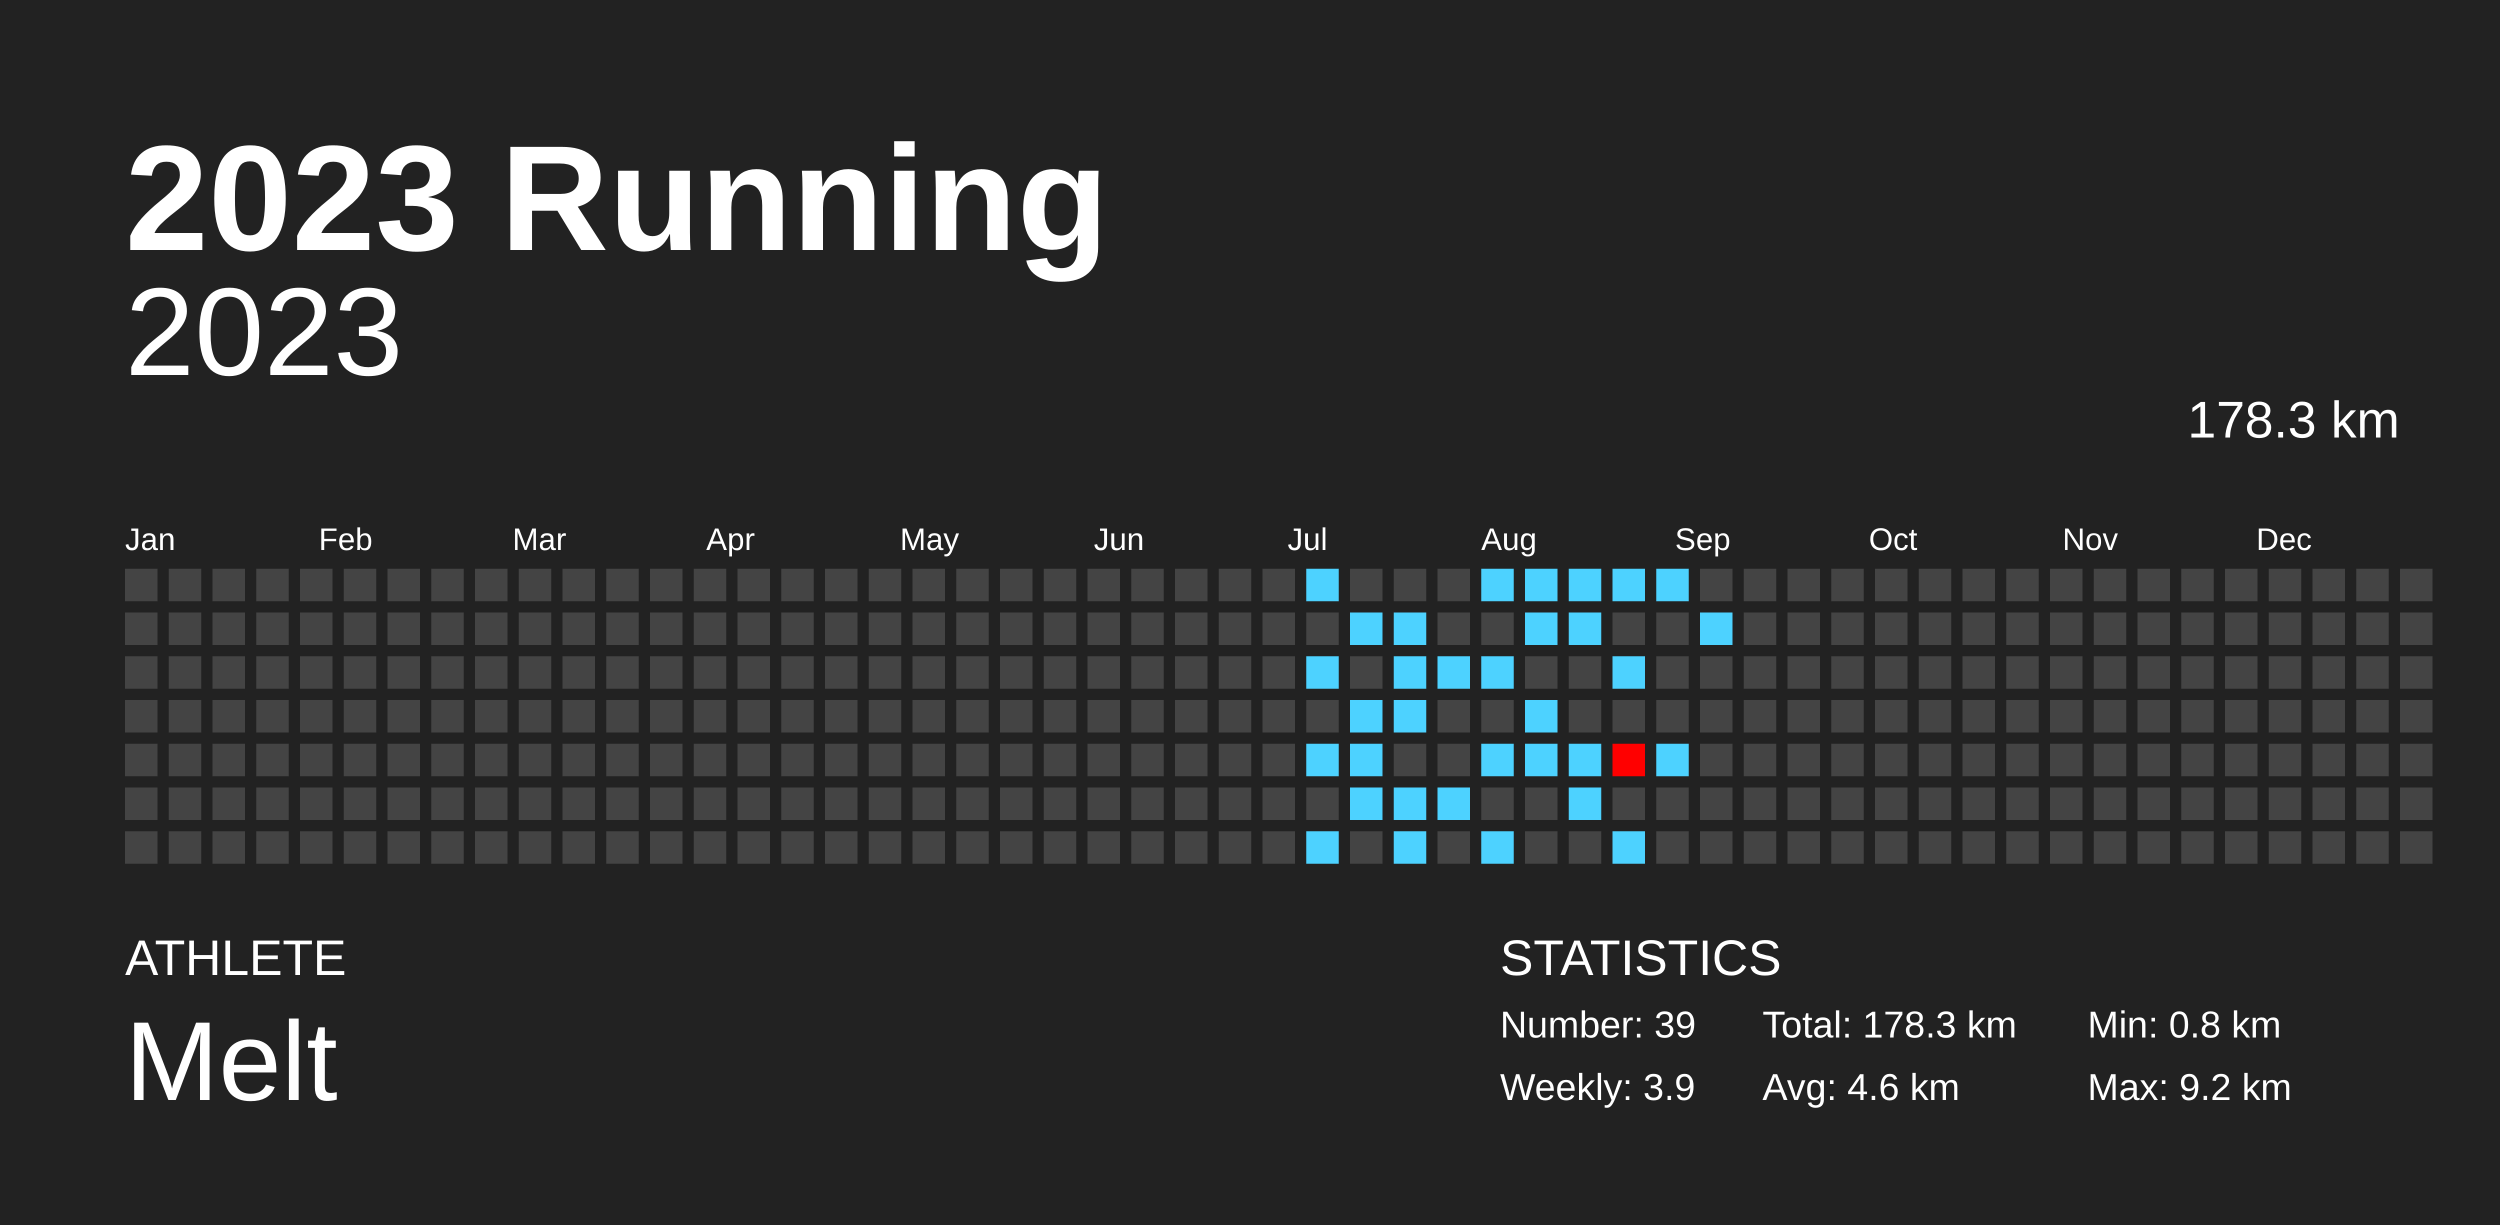
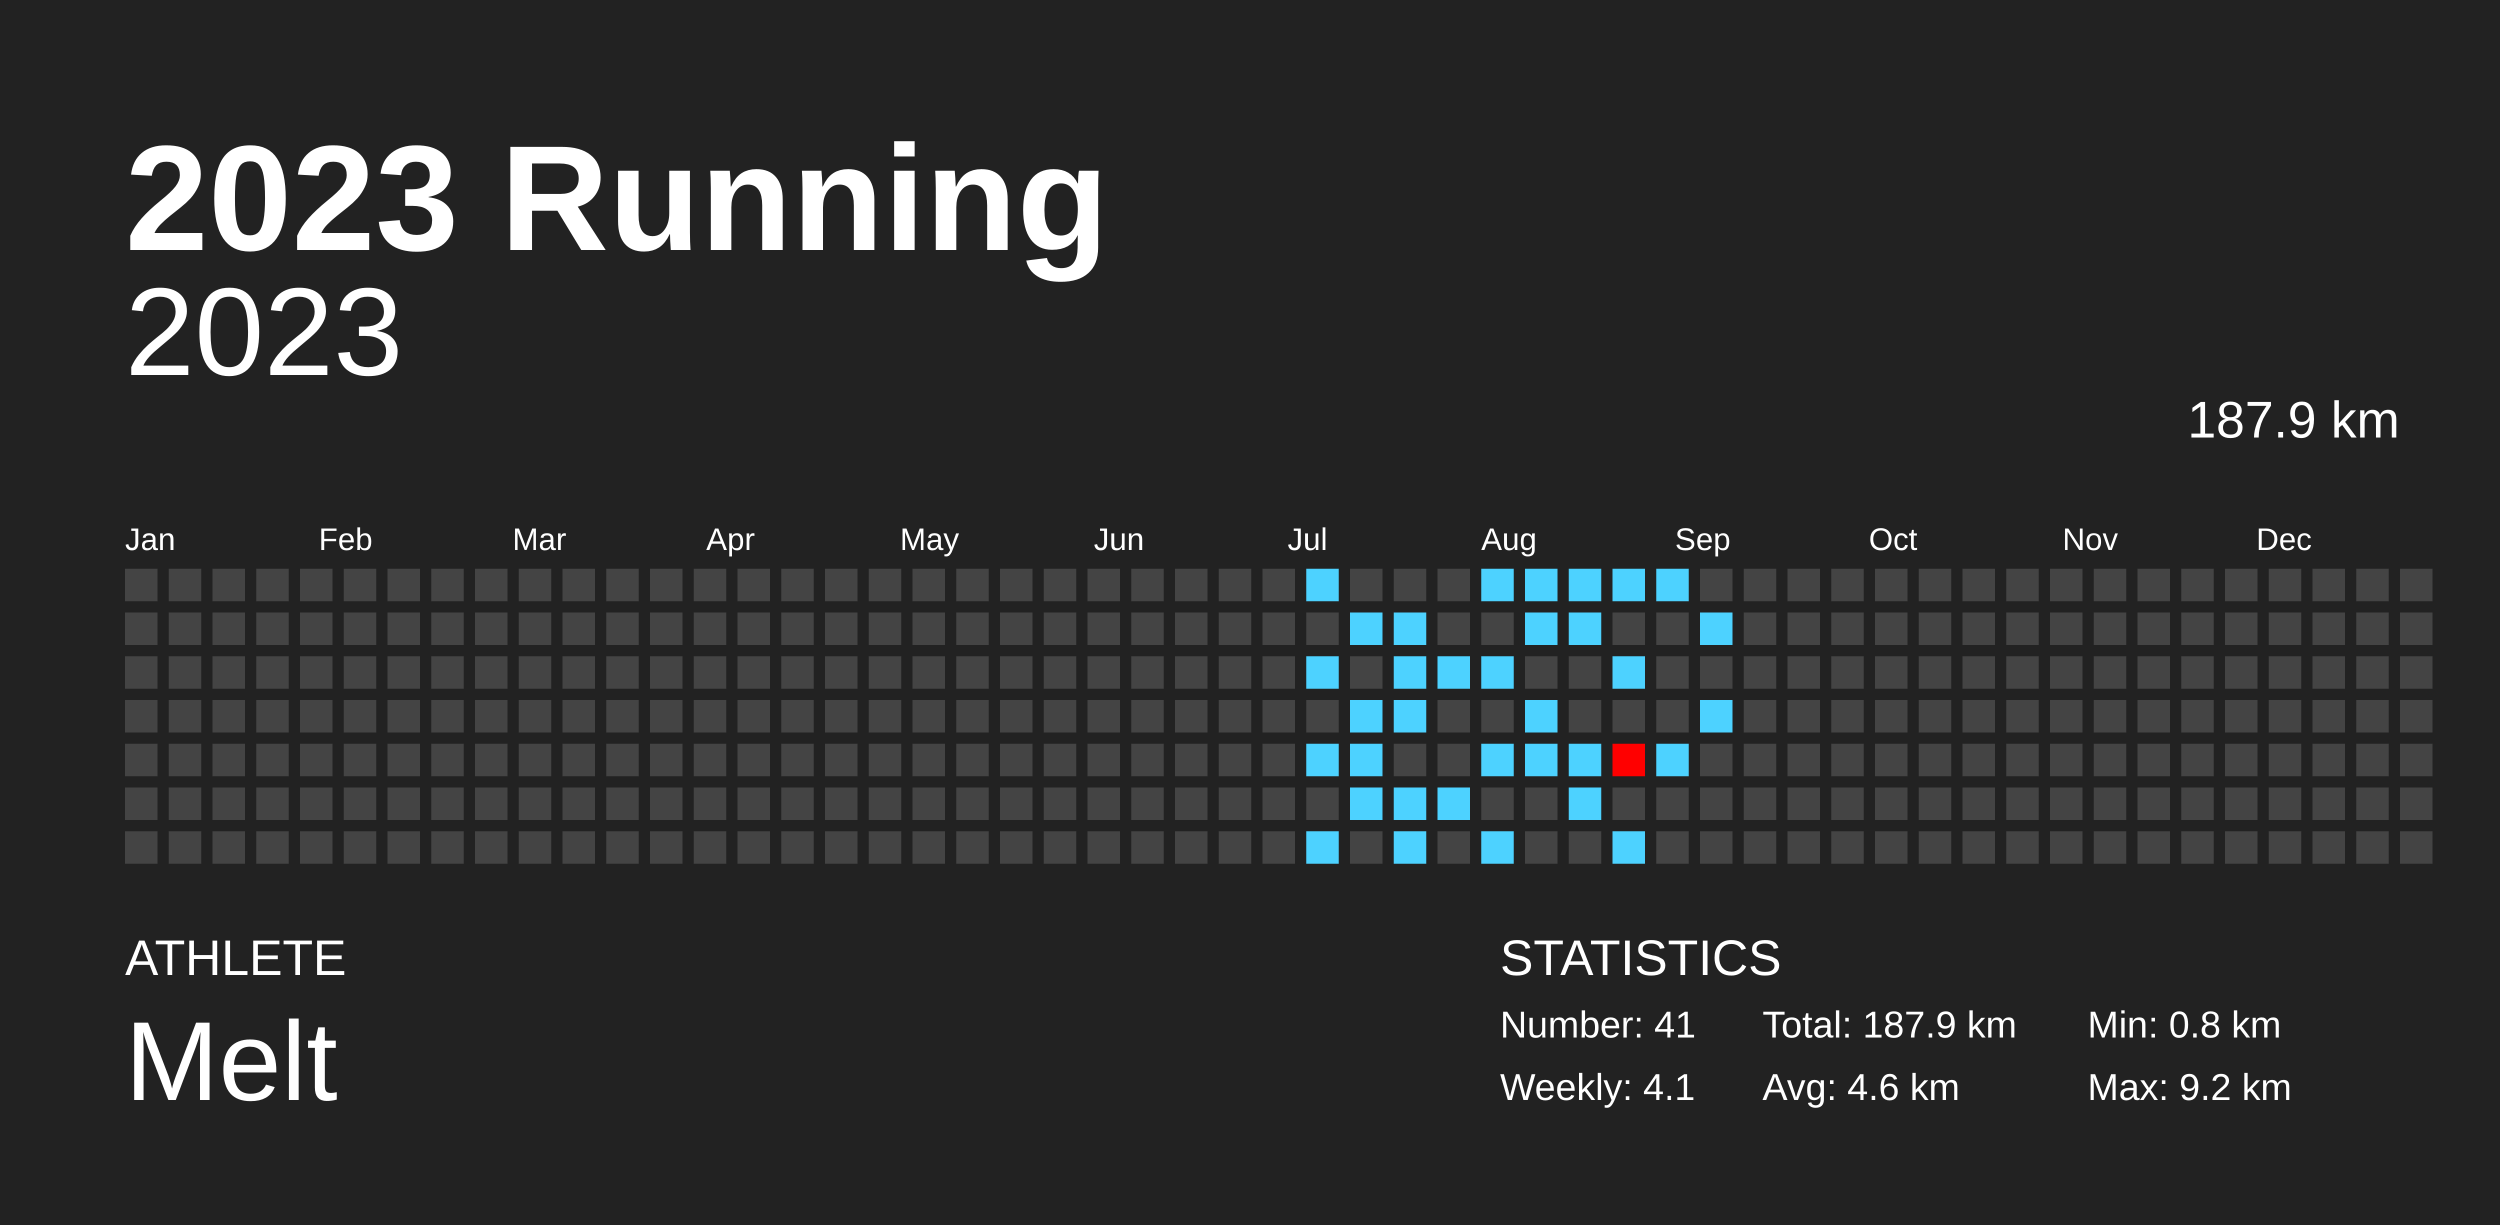
<svg xmlns="http://www.w3.org/2000/svg" baseProfile="full" height="98mm" version="1.1" viewBox="0,0,200,98" width="200mm">
  <defs />
  <rect fill="#222222" height="98" width="200" x="0" y="0" />
  <text fill="#FFFFFF" style="font-size:12px; font-family:Arial; font-weight:bold;" x="10" y="20">2023 Running</text>
  <text fill="#FFFFFF" style="font-size:4px; font-family:Arial" x="10" y="78">ATHLETE</text>
  <text fill="#FFFFFF" style="font-size:9px; font-family:Arial" x="10" y="88">Melt</text>
  <text fill="#FFFFFF" style="font-size:4px; font-family:Arial" x="120" y="78">STATISTICS</text>
-   <text fill="#FFFFFF" style="font-size:3px; font-family:Arial" x="120" y="83">Number: 39</text>
-   <text fill="#FFFFFF" style="font-size:3px; font-family:Arial" x="120" y="88">Weekly: 3.9</text>
-   <text fill="#FFFFFF" style="font-size:3px; font-family:Arial" x="141" y="83">Total: 178.3 km</text>
+   <text fill="#FFFFFF" style="font-size:3px; font-family:Arial" x="120" y="83">Number: 41</text>
+   <text fill="#FFFFFF" style="font-size:3px; font-family:Arial" x="120" y="88">Weekly: 4.1</text>
+   <text fill="#FFFFFF" style="font-size:3px; font-family:Arial" x="141" y="83">Total: 187.9 km</text>
  <text fill="#FFFFFF" style="font-size:3px; font-family:Arial" x="141" y="88">Avg: 4.6 km</text>
  <text fill="#FFFFFF" style="font-size:3px; font-family:Arial" x="167" y="83">Min: 0.8 km</text>
  <text fill="#FFFFFF" style="font-size:3px; font-family:Arial" x="167" y="88">Max: 9.2 km</text>
  <text alignment-baseline="hanging" fill="#FFFFFF" style="font-size:10.0px; font-family:Arial;" x="10" y="30">2023</text>
-   <text alignment-baseline="hanging" fill="#FFFFFF" style="font-size:4.125px; font-family:Arial;" x="175" y="35">178.3 km</text>
+   <text alignment-baseline="hanging" fill="#FFFFFF" style="font-size:4.125px; font-family:Arial;" x="175" y="35">187.9 km</text>
  <text fill="#FFFFFF" style="font-size:2.5px; font-family:Arial" x="10.0" y="44">Jan</text>
  <text fill="#FFFFFF" style="font-size:2.5px; font-family:Arial" x="25.5" y="44">Feb</text>
  <text fill="#FFFFFF" style="font-size:2.5px; font-family:Arial" x="41.0" y="44">Mar</text>
  <text fill="#FFFFFF" style="font-size:2.5px; font-family:Arial" x="56.5" y="44">Apr</text>
  <text fill="#FFFFFF" style="font-size:2.5px; font-family:Arial" x="72.0" y="44">May</text>
  <text fill="#FFFFFF" style="font-size:2.5px; font-family:Arial" x="87.5" y="44">Jun</text>
  <text fill="#FFFFFF" style="font-size:2.5px; font-family:Arial" x="103.0" y="44">Jul</text>
  <text fill="#FFFFFF" style="font-size:2.5px; font-family:Arial" x="118.5" y="44">Aug</text>
  <text fill="#FFFFFF" style="font-size:2.5px; font-family:Arial" x="134.0" y="44">Sep</text>
  <text fill="#FFFFFF" style="font-size:2.5px; font-family:Arial" x="149.5" y="44">Oct</text>
  <text fill="#FFFFFF" style="font-size:2.5px; font-family:Arial" x="165.0" y="44">Nov</text>
  <text fill="#FFFFFF" style="font-size:2.5px; font-family:Arial" x="180.5" y="44">Dec</text>
  <rect fill="#444444" height="2.6" width="2.6" x="10.0" y="45.5" />
  <rect fill="#444444" height="2.6" width="2.6" x="10.0" y="49.0" />
  <rect fill="#444444" height="2.6" width="2.6" x="10.0" y="52.5" />
  <rect fill="#444444" height="2.6" width="2.6" x="10.0" y="56.0" />
  <rect fill="#444444" height="2.6" width="2.6" x="10.0" y="59.5" />
  <rect fill="#444444" height="2.6" width="2.6" x="10.0" y="63.0" />
  <rect fill="#444444" height="2.6" width="2.6" x="10.0" y="66.5" />
  <rect fill="#444444" height="2.6" width="2.6" x="13.5" y="45.5" />
  <rect fill="#444444" height="2.6" width="2.6" x="13.5" y="49.0" />
  <rect fill="#444444" height="2.6" width="2.6" x="13.5" y="52.5" />
  <rect fill="#444444" height="2.6" width="2.6" x="13.5" y="56.0" />
  <rect fill="#444444" height="2.6" width="2.6" x="13.5" y="59.5" />
  <rect fill="#444444" height="2.6" width="2.6" x="13.5" y="63.0" />
  <rect fill="#444444" height="2.6" width="2.6" x="13.5" y="66.5" />
  <rect fill="#444444" height="2.6" width="2.6" x="17.0" y="45.5" />
  <rect fill="#444444" height="2.6" width="2.6" x="17.0" y="49.0" />
  <rect fill="#444444" height="2.6" width="2.6" x="17.0" y="52.5" />
  <rect fill="#444444" height="2.6" width="2.6" x="17.0" y="56.0" />
  <rect fill="#444444" height="2.6" width="2.6" x="17.0" y="59.5" />
  <rect fill="#444444" height="2.6" width="2.6" x="17.0" y="63.0" />
  <rect fill="#444444" height="2.6" width="2.6" x="17.0" y="66.5" />
  <rect fill="#444444" height="2.6" width="2.6" x="20.5" y="45.5" />
  <rect fill="#444444" height="2.6" width="2.6" x="20.5" y="49.0" />
  <rect fill="#444444" height="2.6" width="2.6" x="20.5" y="52.5" />
  <rect fill="#444444" height="2.6" width="2.6" x="20.5" y="56.0" />
  <rect fill="#444444" height="2.6" width="2.6" x="20.5" y="59.5" />
  <rect fill="#444444" height="2.6" width="2.6" x="20.5" y="63.0" />
  <rect fill="#444444" height="2.6" width="2.6" x="20.5" y="66.5" />
  <rect fill="#444444" height="2.6" width="2.6" x="24.0" y="45.5" />
  <rect fill="#444444" height="2.6" width="2.6" x="24.0" y="49.0" />
  <rect fill="#444444" height="2.6" width="2.6" x="24.0" y="52.5" />
  <rect fill="#444444" height="2.6" width="2.6" x="24.0" y="56.0" />
  <rect fill="#444444" height="2.6" width="2.6" x="24.0" y="59.5" />
  <rect fill="#444444" height="2.6" width="2.6" x="24.0" y="63.0" />
  <rect fill="#444444" height="2.6" width="2.6" x="24.0" y="66.5" />
  <rect fill="#444444" height="2.6" width="2.6" x="27.5" y="45.5" />
  <rect fill="#444444" height="2.6" width="2.6" x="27.5" y="49.0" />
  <rect fill="#444444" height="2.6" width="2.6" x="27.5" y="52.5" />
  <rect fill="#444444" height="2.6" width="2.6" x="27.5" y="56.0" />
  <rect fill="#444444" height="2.6" width="2.6" x="27.5" y="59.5" />
  <rect fill="#444444" height="2.6" width="2.6" x="27.5" y="63.0" />
  <rect fill="#444444" height="2.6" width="2.6" x="27.5" y="66.5" />
  <rect fill="#444444" height="2.6" width="2.6" x="31.0" y="45.5" />
  <rect fill="#444444" height="2.6" width="2.6" x="31.0" y="49.0" />
  <rect fill="#444444" height="2.6" width="2.6" x="31.0" y="52.5" />
  <rect fill="#444444" height="2.6" width="2.6" x="31.0" y="56.0" />
  <rect fill="#444444" height="2.6" width="2.6" x="31.0" y="59.5" />
  <rect fill="#444444" height="2.6" width="2.6" x="31.0" y="63.0" />
  <rect fill="#444444" height="2.6" width="2.6" x="31.0" y="66.5" />
  <rect fill="#444444" height="2.6" width="2.6" x="34.5" y="45.5" />
  <rect fill="#444444" height="2.6" width="2.6" x="34.5" y="49.0" />
  <rect fill="#444444" height="2.6" width="2.6" x="34.5" y="52.5" />
  <rect fill="#444444" height="2.6" width="2.6" x="34.5" y="56.0" />
  <rect fill="#444444" height="2.6" width="2.6" x="34.5" y="59.5" />
  <rect fill="#444444" height="2.6" width="2.6" x="34.5" y="63.0" />
  <rect fill="#444444" height="2.6" width="2.6" x="34.5" y="66.5" />
  <rect fill="#444444" height="2.6" width="2.6" x="38.0" y="45.5" />
  <rect fill="#444444" height="2.6" width="2.6" x="38.0" y="49.0" />
  <rect fill="#444444" height="2.6" width="2.6" x="38.0" y="52.5" />
  <rect fill="#444444" height="2.6" width="2.6" x="38.0" y="56.0" />
  <rect fill="#444444" height="2.6" width="2.6" x="38.0" y="59.5" />
  <rect fill="#444444" height="2.6" width="2.6" x="38.0" y="63.0" />
  <rect fill="#444444" height="2.6" width="2.6" x="38.0" y="66.5" />
  <rect fill="#444444" height="2.6" width="2.6" x="41.5" y="45.5" />
  <rect fill="#444444" height="2.6" width="2.6" x="41.5" y="49.0" />
  <rect fill="#444444" height="2.6" width="2.6" x="41.5" y="52.5" />
  <rect fill="#444444" height="2.6" width="2.6" x="41.5" y="56.0" />
  <rect fill="#444444" height="2.6" width="2.6" x="41.5" y="59.5" />
  <rect fill="#444444" height="2.6" width="2.6" x="41.5" y="63.0" />
  <rect fill="#444444" height="2.6" width="2.6" x="41.5" y="66.5" />
  <rect fill="#444444" height="2.6" width="2.6" x="45.0" y="45.5" />
  <rect fill="#444444" height="2.6" width="2.6" x="45.0" y="49.0" />
  <rect fill="#444444" height="2.6" width="2.6" x="45.0" y="52.5" />
  <rect fill="#444444" height="2.6" width="2.6" x="45.0" y="56.0" />
  <rect fill="#444444" height="2.6" width="2.6" x="45.0" y="59.5" />
  <rect fill="#444444" height="2.6" width="2.6" x="45.0" y="63.0" />
  <rect fill="#444444" height="2.6" width="2.6" x="45.0" y="66.5" />
  <rect fill="#444444" height="2.6" width="2.6" x="48.5" y="45.5" />
  <rect fill="#444444" height="2.6" width="2.6" x="48.5" y="49.0" />
  <rect fill="#444444" height="2.6" width="2.6" x="48.5" y="52.5" />
  <rect fill="#444444" height="2.6" width="2.6" x="48.5" y="56.0" />
  <rect fill="#444444" height="2.6" width="2.6" x="48.5" y="59.5" />
  <rect fill="#444444" height="2.6" width="2.6" x="48.5" y="63.0" />
  <rect fill="#444444" height="2.6" width="2.6" x="48.5" y="66.5" />
  <rect fill="#444444" height="2.6" width="2.6" x="52.0" y="45.5" />
  <rect fill="#444444" height="2.6" width="2.6" x="52.0" y="49.0" />
  <rect fill="#444444" height="2.6" width="2.6" x="52.0" y="52.5" />
  <rect fill="#444444" height="2.6" width="2.6" x="52.0" y="56.0" />
  <rect fill="#444444" height="2.6" width="2.6" x="52.0" y="59.5" />
  <rect fill="#444444" height="2.6" width="2.6" x="52.0" y="63.0" />
  <rect fill="#444444" height="2.6" width="2.6" x="52.0" y="66.5" />
  <rect fill="#444444" height="2.6" width="2.6" x="55.5" y="45.5" />
  <rect fill="#444444" height="2.6" width="2.6" x="55.5" y="49.0" />
  <rect fill="#444444" height="2.6" width="2.6" x="55.5" y="52.5" />
  <rect fill="#444444" height="2.6" width="2.6" x="55.5" y="56.0" />
  <rect fill="#444444" height="2.6" width="2.6" x="55.5" y="59.5" />
  <rect fill="#444444" height="2.6" width="2.6" x="55.5" y="63.0" />
  <rect fill="#444444" height="2.6" width="2.6" x="55.5" y="66.5" />
  <rect fill="#444444" height="2.6" width="2.6" x="59.0" y="45.5" />
  <rect fill="#444444" height="2.6" width="2.6" x="59.0" y="49.0" />
  <rect fill="#444444" height="2.6" width="2.6" x="59.0" y="52.5" />
  <rect fill="#444444" height="2.6" width="2.6" x="59.0" y="56.0" />
  <rect fill="#444444" height="2.6" width="2.6" x="59.0" y="59.5" />
  <rect fill="#444444" height="2.6" width="2.6" x="59.0" y="63.0" />
  <rect fill="#444444" height="2.6" width="2.6" x="59.0" y="66.5" />
  <rect fill="#444444" height="2.6" width="2.6" x="62.5" y="45.5" />
  <rect fill="#444444" height="2.6" width="2.6" x="62.5" y="49.0" />
  <rect fill="#444444" height="2.6" width="2.6" x="62.5" y="52.5" />
  <rect fill="#444444" height="2.6" width="2.6" x="62.5" y="56.0" />
  <rect fill="#444444" height="2.6" width="2.6" x="62.5" y="59.5" />
  <rect fill="#444444" height="2.6" width="2.6" x="62.5" y="63.0" />
  <rect fill="#444444" height="2.6" width="2.6" x="62.5" y="66.5" />
  <rect fill="#444444" height="2.6" width="2.6" x="66.0" y="45.5" />
  <rect fill="#444444" height="2.6" width="2.6" x="66.0" y="49.0" />
  <rect fill="#444444" height="2.6" width="2.6" x="66.0" y="52.5" />
  <rect fill="#444444" height="2.6" width="2.6" x="66.0" y="56.0" />
  <rect fill="#444444" height="2.6" width="2.6" x="66.0" y="59.5" />
  <rect fill="#444444" height="2.6" width="2.6" x="66.0" y="63.0" />
  <rect fill="#444444" height="2.6" width="2.6" x="66.0" y="66.5" />
  <rect fill="#444444" height="2.6" width="2.6" x="69.5" y="45.5" />
  <rect fill="#444444" height="2.6" width="2.6" x="69.5" y="49.0" />
  <rect fill="#444444" height="2.6" width="2.6" x="69.5" y="52.5" />
  <rect fill="#444444" height="2.6" width="2.6" x="69.5" y="56.0" />
  <rect fill="#444444" height="2.6" width="2.6" x="69.5" y="59.5" />
  <rect fill="#444444" height="2.6" width="2.6" x="69.5" y="63.0" />
  <rect fill="#444444" height="2.6" width="2.6" x="69.5" y="66.5" />
  <rect fill="#444444" height="2.6" width="2.6" x="73.0" y="45.5" />
  <rect fill="#444444" height="2.6" width="2.6" x="73.0" y="49.0" />
  <rect fill="#444444" height="2.6" width="2.6" x="73.0" y="52.5" />
  <rect fill="#444444" height="2.6" width="2.6" x="73.0" y="56.0" />
  <rect fill="#444444" height="2.6" width="2.6" x="73.0" y="59.5" />
  <rect fill="#444444" height="2.6" width="2.6" x="73.0" y="63.0" />
  <rect fill="#444444" height="2.6" width="2.6" x="73.0" y="66.5" />
  <rect fill="#444444" height="2.6" width="2.6" x="76.5" y="45.5" />
  <rect fill="#444444" height="2.6" width="2.6" x="76.5" y="49.0" />
  <rect fill="#444444" height="2.6" width="2.6" x="76.5" y="52.5" />
  <rect fill="#444444" height="2.6" width="2.6" x="76.5" y="56.0" />
  <rect fill="#444444" height="2.6" width="2.6" x="76.5" y="59.5" />
  <rect fill="#444444" height="2.6" width="2.6" x="76.5" y="63.0" />
  <rect fill="#444444" height="2.6" width="2.6" x="76.5" y="66.5" />
  <rect fill="#444444" height="2.6" width="2.6" x="80.0" y="45.5" />
  <rect fill="#444444" height="2.6" width="2.6" x="80.0" y="49.0" />
  <rect fill="#444444" height="2.6" width="2.6" x="80.0" y="52.5" />
  <rect fill="#444444" height="2.6" width="2.6" x="80.0" y="56.0" />
  <rect fill="#444444" height="2.6" width="2.6" x="80.0" y="59.5" />
  <rect fill="#444444" height="2.6" width="2.6" x="80.0" y="63.0" />
  <rect fill="#444444" height="2.6" width="2.6" x="80.0" y="66.5" />
  <rect fill="#444444" height="2.6" width="2.6" x="83.5" y="45.5" />
  <rect fill="#444444" height="2.6" width="2.6" x="83.5" y="49.0" />
  <rect fill="#444444" height="2.6" width="2.6" x="83.5" y="52.5" />
  <rect fill="#444444" height="2.6" width="2.6" x="83.5" y="56.0" />
  <rect fill="#444444" height="2.6" width="2.6" x="83.5" y="59.5" />
  <rect fill="#444444" height="2.6" width="2.6" x="83.5" y="63.0" />
  <rect fill="#444444" height="2.6" width="2.6" x="83.5" y="66.5" />
  <rect fill="#444444" height="2.6" width="2.6" x="87.0" y="45.5" />
  <rect fill="#444444" height="2.6" width="2.6" x="87.0" y="49.0" />
  <rect fill="#444444" height="2.6" width="2.6" x="87.0" y="52.5" />
  <rect fill="#444444" height="2.6" width="2.6" x="87.0" y="56.0" />
  <rect fill="#444444" height="2.6" width="2.6" x="87.0" y="59.5" />
  <rect fill="#444444" height="2.6" width="2.6" x="87.0" y="63.0" />
  <rect fill="#444444" height="2.6" width="2.6" x="87.0" y="66.5" />
  <rect fill="#444444" height="2.6" width="2.6" x="90.5" y="45.5" />
  <rect fill="#444444" height="2.6" width="2.6" x="90.5" y="49.0" />
  <rect fill="#444444" height="2.6" width="2.6" x="90.5" y="52.5" />
  <rect fill="#444444" height="2.6" width="2.6" x="90.5" y="56.0" />
  <rect fill="#444444" height="2.6" width="2.6" x="90.5" y="59.5" />
  <rect fill="#444444" height="2.6" width="2.6" x="90.5" y="63.0" />
  <rect fill="#444444" height="2.6" width="2.6" x="90.5" y="66.5" />
  <rect fill="#444444" height="2.6" width="2.6" x="94.0" y="45.5" />
  <rect fill="#444444" height="2.6" width="2.6" x="94.0" y="49.0" />
  <rect fill="#444444" height="2.6" width="2.6" x="94.0" y="52.5" />
  <rect fill="#444444" height="2.6" width="2.6" x="94.0" y="56.0" />
  <rect fill="#444444" height="2.6" width="2.6" x="94.0" y="59.5" />
  <rect fill="#444444" height="2.6" width="2.6" x="94.0" y="63.0" />
  <rect fill="#444444" height="2.6" width="2.6" x="94.0" y="66.5" />
  <rect fill="#444444" height="2.6" width="2.6" x="97.5" y="45.5" />
  <rect fill="#444444" height="2.6" width="2.6" x="97.5" y="49.0" />
  <rect fill="#444444" height="2.6" width="2.6" x="97.5" y="52.5" />
  <rect fill="#444444" height="2.6" width="2.6" x="97.5" y="56.0" />
  <rect fill="#444444" height="2.6" width="2.6" x="97.5" y="59.5" />
  <rect fill="#444444" height="2.6" width="2.6" x="97.5" y="63.0" />
  <rect fill="#444444" height="2.6" width="2.6" x="97.5" y="66.5" />
  <rect fill="#444444" height="2.6" width="2.6" x="101.0" y="45.5" />
  <rect fill="#444444" height="2.6" width="2.6" x="101.0" y="49.0" />
  <rect fill="#444444" height="2.6" width="2.6" x="101.0" y="52.5" />
  <rect fill="#444444" height="2.6" width="2.6" x="101.0" y="56.0" />
  <rect fill="#444444" height="2.6" width="2.6" x="101.0" y="59.5" />
  <rect fill="#444444" height="2.6" width="2.6" x="101.0" y="63.0" />
  <rect fill="#444444" height="2.6" width="2.6" x="101.0" y="66.5" />
  <rect fill="#4dd2ff" height="2.6" width="2.6" x="104.5" y="45.5" />
  <rect fill="#444444" height="2.6" width="2.6" x="104.5" y="49.0" />
  <rect fill="#4dd2ff" height="2.6" width="2.6" x="104.5" y="52.5" />
  <rect fill="#444444" height="2.6" width="2.6" x="104.5" y="56.0" />
  <rect fill="#4dd2ff" height="2.6" width="2.6" x="104.5" y="59.5" />
  <rect fill="#444444" height="2.6" width="2.6" x="104.5" y="63.0" />
  <rect fill="#4dd2ff" height="2.6" width="2.6" x="104.5" y="66.5" />
  <rect fill="#444444" height="2.6" width="2.6" x="108.0" y="45.5" />
  <rect fill="#4dd2ff" height="2.6" width="2.6" x="108.0" y="49.0" />
  <rect fill="#444444" height="2.6" width="2.6" x="108.0" y="52.5" />
  <rect fill="#4dd2ff" height="2.6" width="2.6" x="108.0" y="56.0" />
  <rect fill="#4dd2ff" height="2.6" width="2.6" x="108.0" y="59.5" />
  <rect fill="#4dd2ff" height="2.6" width="2.6" x="108.0" y="63.0" />
  <rect fill="#444444" height="2.6" width="2.6" x="108.0" y="66.5" />
  <rect fill="#444444" height="2.6" width="2.6" x="111.5" y="45.5" />
  <rect fill="#4dd2ff" height="2.6" width="2.6" x="111.5" y="49.0" />
  <rect fill="#4dd2ff" height="2.6" width="2.6" x="111.5" y="52.5" />
  <rect fill="#4dd2ff" height="2.6" width="2.6" x="111.5" y="56.0" />
  <rect fill="#444444" height="2.6" width="2.6" x="111.5" y="59.5" />
  <rect fill="#4dd2ff" height="2.6" width="2.6" x="111.5" y="63.0" />
  <rect fill="#4dd2ff" height="2.6" width="2.6" x="111.5" y="66.5" />
  <rect fill="#444444" height="2.6" width="2.6" x="115.0" y="45.5" />
  <rect fill="#444444" height="2.6" width="2.6" x="115.0" y="49.0" />
  <rect fill="#4dd2ff" height="2.6" width="2.6" x="115.0" y="52.5" />
  <rect fill="#444444" height="2.6" width="2.6" x="115.0" y="56.0" />
  <rect fill="#444444" height="2.6" width="2.6" x="115.0" y="59.5" />
  <rect fill="#4dd2ff" height="2.6" width="2.6" x="115.0" y="63.0" />
  <rect fill="#444444" height="2.6" width="2.6" x="115.0" y="66.5" />
  <rect fill="#4dd2ff" height="2.6" width="2.6" x="118.5" y="45.5" />
  <rect fill="#444444" height="2.6" width="2.6" x="118.5" y="49.0" />
  <rect fill="#4dd2ff" height="2.6" width="2.6" x="118.5" y="52.5" />
  <rect fill="#444444" height="2.6" width="2.6" x="118.5" y="56.0" />
  <rect fill="#4dd2ff" height="2.6" width="2.6" x="118.5" y="59.5" />
  <rect fill="#444444" height="2.6" width="2.6" x="118.5" y="63.0" />
  <rect fill="#4dd2ff" height="2.6" width="2.6" x="118.5" y="66.5" />
  <rect fill="#4dd2ff" height="2.6" width="2.6" x="122.0" y="45.5" />
  <rect fill="#4dd2ff" height="2.6" width="2.6" x="122.0" y="49.0" />
  <rect fill="#444444" height="2.6" width="2.6" x="122.0" y="52.5" />
  <rect fill="#4dd2ff" height="2.6" width="2.6" x="122.0" y="56.0" />
  <rect fill="#4dd2ff" height="2.6" width="2.6" x="122.0" y="59.5" />
  <rect fill="#444444" height="2.6" width="2.6" x="122.0" y="63.0" />
  <rect fill="#444444" height="2.6" width="2.6" x="122.0" y="66.5" />
  <rect fill="#4dd2ff" height="2.6" width="2.6" x="125.5" y="45.5" />
  <rect fill="#4dd2ff" height="2.6" width="2.6" x="125.5" y="49.0" />
  <rect fill="#444444" height="2.6" width="2.6" x="125.5" y="52.5" />
  <rect fill="#444444" height="2.6" width="2.6" x="125.5" y="56.0" />
  <rect fill="#4dd2ff" height="2.6" width="2.6" x="125.5" y="59.5" />
  <rect fill="#4dd2ff" height="2.6" width="2.6" x="125.5" y="63.0" />
  <rect fill="#444444" height="2.6" width="2.6" x="125.5" y="66.5" />
  <rect fill="#4dd2ff" height="2.6" width="2.6" x="129.0" y="45.5" />
  <rect fill="#444444" height="2.6" width="2.6" x="129.0" y="49.0" />
  <rect fill="#4dd2ff" height="2.6" width="2.6" x="129.0" y="52.5" />
  <rect fill="#444444" height="2.6" width="2.6" x="129.0" y="56.0" />
  <rect fill="#ff0000" height="2.6" width="2.6" x="129.0" y="59.5" />
  <rect fill="#444444" height="2.6" width="2.6" x="129.0" y="63.0" />
  <rect fill="#4dd2ff" height="2.6" width="2.6" x="129.0" y="66.5" />
  <rect fill="#4dd2ff" height="2.6" width="2.6" x="132.5" y="45.5" />
  <rect fill="#444444" height="2.6" width="2.6" x="132.5" y="49.0" />
  <rect fill="#444444" height="2.6" width="2.6" x="132.5" y="52.5" />
  <rect fill="#444444" height="2.6" width="2.6" x="132.5" y="56.0" />
  <rect fill="#4dd2ff" height="2.6" width="2.6" x="132.5" y="59.5" />
  <rect fill="#444444" height="2.6" width="2.6" x="132.5" y="63.0" />
  <rect fill="#444444" height="2.6" width="2.6" x="132.5" y="66.5" />
  <rect fill="#444444" height="2.6" width="2.6" x="136.0" y="45.5" />
  <rect fill="#4dd2ff" height="2.6" width="2.6" x="136.0" y="49.0" />
  <rect fill="#444444" height="2.6" width="2.6" x="136.0" y="52.5" />
-   <rect fill="#444444" height="2.6" width="2.6" x="136.0" y="56.0" />
+   <rect fill="#4dd2ff" height="2.6" width="2.6" x="136.0" y="56.0" />
  <rect fill="#444444" height="2.6" width="2.6" x="136.0" y="59.5" />
  <rect fill="#444444" height="2.6" width="2.6" x="136.0" y="63.0" />
  <rect fill="#444444" height="2.6" width="2.6" x="136.0" y="66.5" />
  <rect fill="#444444" height="2.6" width="2.6" x="139.5" y="45.5" />
  <rect fill="#444444" height="2.6" width="2.6" x="139.5" y="49.0" />
  <rect fill="#444444" height="2.6" width="2.6" x="139.5" y="52.5" />
  <rect fill="#444444" height="2.6" width="2.6" x="139.5" y="56.0" />
  <rect fill="#444444" height="2.6" width="2.6" x="139.5" y="59.5" />
  <rect fill="#444444" height="2.6" width="2.6" x="139.5" y="63.0" />
  <rect fill="#444444" height="2.6" width="2.6" x="139.5" y="66.5" />
  <rect fill="#444444" height="2.6" width="2.6" x="143.0" y="45.5" />
  <rect fill="#444444" height="2.6" width="2.6" x="143.0" y="49.0" />
  <rect fill="#444444" height="2.6" width="2.6" x="143.0" y="52.5" />
  <rect fill="#444444" height="2.6" width="2.6" x="143.0" y="56.0" />
  <rect fill="#444444" height="2.6" width="2.6" x="143.0" y="59.5" />
  <rect fill="#444444" height="2.6" width="2.6" x="143.0" y="63.0" />
  <rect fill="#444444" height="2.6" width="2.6" x="143.0" y="66.5" />
  <rect fill="#444444" height="2.6" width="2.6" x="146.5" y="45.5" />
  <rect fill="#444444" height="2.6" width="2.6" x="146.5" y="49.0" />
  <rect fill="#444444" height="2.6" width="2.6" x="146.5" y="52.5" />
  <rect fill="#444444" height="2.6" width="2.6" x="146.5" y="56.0" />
  <rect fill="#444444" height="2.6" width="2.6" x="146.5" y="59.5" />
  <rect fill="#444444" height="2.6" width="2.6" x="146.5" y="63.0" />
  <rect fill="#444444" height="2.6" width="2.6" x="146.5" y="66.5" />
  <rect fill="#444444" height="2.6" width="2.6" x="150.0" y="45.5" />
  <rect fill="#444444" height="2.6" width="2.6" x="150.0" y="49.0" />
  <rect fill="#444444" height="2.6" width="2.6" x="150.0" y="52.5" />
  <rect fill="#444444" height="2.6" width="2.6" x="150.0" y="56.0" />
  <rect fill="#444444" height="2.6" width="2.6" x="150.0" y="59.5" />
  <rect fill="#444444" height="2.6" width="2.6" x="150.0" y="63.0" />
  <rect fill="#444444" height="2.6" width="2.6" x="150.0" y="66.5" />
  <rect fill="#444444" height="2.6" width="2.6" x="153.5" y="45.5" />
  <rect fill="#444444" height="2.6" width="2.6" x="153.5" y="49.0" />
  <rect fill="#444444" height="2.6" width="2.6" x="153.5" y="52.5" />
  <rect fill="#444444" height="2.6" width="2.6" x="153.5" y="56.0" />
  <rect fill="#444444" height="2.6" width="2.6" x="153.5" y="59.5" />
  <rect fill="#444444" height="2.6" width="2.6" x="153.5" y="63.0" />
  <rect fill="#444444" height="2.6" width="2.6" x="153.5" y="66.5" />
  <rect fill="#444444" height="2.6" width="2.6" x="157.0" y="45.5" />
  <rect fill="#444444" height="2.6" width="2.6" x="157.0" y="49.0" />
  <rect fill="#444444" height="2.6" width="2.6" x="157.0" y="52.5" />
  <rect fill="#444444" height="2.6" width="2.6" x="157.0" y="56.0" />
  <rect fill="#444444" height="2.6" width="2.6" x="157.0" y="59.5" />
  <rect fill="#444444" height="2.6" width="2.6" x="157.0" y="63.0" />
  <rect fill="#444444" height="2.6" width="2.6" x="157.0" y="66.5" />
  <rect fill="#444444" height="2.6" width="2.6" x="160.5" y="45.5" />
  <rect fill="#444444" height="2.6" width="2.6" x="160.5" y="49.0" />
  <rect fill="#444444" height="2.6" width="2.6" x="160.5" y="52.5" />
  <rect fill="#444444" height="2.6" width="2.6" x="160.5" y="56.0" />
  <rect fill="#444444" height="2.6" width="2.6" x="160.5" y="59.5" />
  <rect fill="#444444" height="2.6" width="2.6" x="160.5" y="63.0" />
  <rect fill="#444444" height="2.6" width="2.6" x="160.5" y="66.5" />
  <rect fill="#444444" height="2.6" width="2.6" x="164.0" y="45.5" />
  <rect fill="#444444" height="2.6" width="2.6" x="164.0" y="49.0" />
  <rect fill="#444444" height="2.6" width="2.6" x="164.0" y="52.5" />
  <rect fill="#444444" height="2.6" width="2.6" x="164.0" y="56.0" />
  <rect fill="#444444" height="2.6" width="2.6" x="164.0" y="59.5" />
  <rect fill="#444444" height="2.6" width="2.6" x="164.0" y="63.0" />
  <rect fill="#444444" height="2.6" width="2.6" x="164.0" y="66.5" />
  <rect fill="#444444" height="2.6" width="2.6" x="167.5" y="45.5" />
  <rect fill="#444444" height="2.6" width="2.6" x="167.5" y="49.0" />
  <rect fill="#444444" height="2.6" width="2.6" x="167.5" y="52.5" />
  <rect fill="#444444" height="2.6" width="2.6" x="167.5" y="56.0" />
  <rect fill="#444444" height="2.6" width="2.6" x="167.5" y="59.5" />
  <rect fill="#444444" height="2.6" width="2.6" x="167.5" y="63.0" />
  <rect fill="#444444" height="2.6" width="2.6" x="167.5" y="66.5" />
  <rect fill="#444444" height="2.6" width="2.6" x="171.0" y="45.5" />
  <rect fill="#444444" height="2.6" width="2.6" x="171.0" y="49.0" />
  <rect fill="#444444" height="2.6" width="2.6" x="171.0" y="52.5" />
  <rect fill="#444444" height="2.6" width="2.6" x="171.0" y="56.0" />
  <rect fill="#444444" height="2.6" width="2.6" x="171.0" y="59.5" />
  <rect fill="#444444" height="2.6" width="2.6" x="171.0" y="63.0" />
  <rect fill="#444444" height="2.6" width="2.6" x="171.0" y="66.5" />
  <rect fill="#444444" height="2.6" width="2.6" x="174.5" y="45.5" />
  <rect fill="#444444" height="2.6" width="2.6" x="174.5" y="49.0" />
  <rect fill="#444444" height="2.6" width="2.6" x="174.5" y="52.5" />
  <rect fill="#444444" height="2.6" width="2.6" x="174.5" y="56.0" />
  <rect fill="#444444" height="2.6" width="2.6" x="174.5" y="59.5" />
  <rect fill="#444444" height="2.6" width="2.6" x="174.5" y="63.0" />
  <rect fill="#444444" height="2.6" width="2.6" x="174.5" y="66.5" />
  <rect fill="#444444" height="2.6" width="2.6" x="178.0" y="45.5" />
  <rect fill="#444444" height="2.6" width="2.6" x="178.0" y="49.0" />
  <rect fill="#444444" height="2.6" width="2.6" x="178.0" y="52.5" />
  <rect fill="#444444" height="2.6" width="2.6" x="178.0" y="56.0" />
  <rect fill="#444444" height="2.6" width="2.6" x="178.0" y="59.5" />
  <rect fill="#444444" height="2.6" width="2.6" x="178.0" y="63.0" />
  <rect fill="#444444" height="2.6" width="2.6" x="178.0" y="66.5" />
  <rect fill="#444444" height="2.6" width="2.6" x="181.5" y="45.5" />
  <rect fill="#444444" height="2.6" width="2.6" x="181.5" y="49.0" />
  <rect fill="#444444" height="2.6" width="2.6" x="181.5" y="52.5" />
  <rect fill="#444444" height="2.6" width="2.6" x="181.5" y="56.0" />
  <rect fill="#444444" height="2.6" width="2.6" x="181.5" y="59.5" />
  <rect fill="#444444" height="2.6" width="2.6" x="181.5" y="63.0" />
  <rect fill="#444444" height="2.6" width="2.6" x="181.5" y="66.5" />
  <rect fill="#444444" height="2.6" width="2.6" x="185.0" y="45.5" />
  <rect fill="#444444" height="2.6" width="2.6" x="185.0" y="49.0" />
  <rect fill="#444444" height="2.6" width="2.6" x="185.0" y="52.5" />
  <rect fill="#444444" height="2.6" width="2.6" x="185.0" y="56.0" />
  <rect fill="#444444" height="2.6" width="2.6" x="185.0" y="59.5" />
  <rect fill="#444444" height="2.6" width="2.6" x="185.0" y="63.0" />
  <rect fill="#444444" height="2.6" width="2.6" x="185.0" y="66.5" />
  <rect fill="#444444" height="2.6" width="2.6" x="188.5" y="45.5" />
  <rect fill="#444444" height="2.6" width="2.6" x="188.5" y="49.0" />
  <rect fill="#444444" height="2.6" width="2.6" x="188.5" y="52.5" />
  <rect fill="#444444" height="2.6" width="2.6" x="188.5" y="56.0" />
  <rect fill="#444444" height="2.6" width="2.6" x="188.5" y="59.5" />
  <rect fill="#444444" height="2.6" width="2.6" x="188.5" y="63.0" />
  <rect fill="#444444" height="2.6" width="2.6" x="188.5" y="66.5" />
  <rect fill="#444444" height="2.6" width="2.6" x="192.0" y="45.5" />
  <rect fill="#444444" height="2.6" width="2.6" x="192.0" y="49.0" />
  <rect fill="#444444" height="2.6" width="2.6" x="192.0" y="52.5" />
  <rect fill="#444444" height="2.6" width="2.6" x="192.0" y="56.0" />
  <rect fill="#444444" height="2.6" width="2.6" x="192.0" y="59.5" />
  <rect fill="#444444" height="2.6" width="2.6" x="192.0" y="63.0" />
  <rect fill="#444444" height="2.6" width="2.6" x="192.0" y="66.5" />
</svg>
